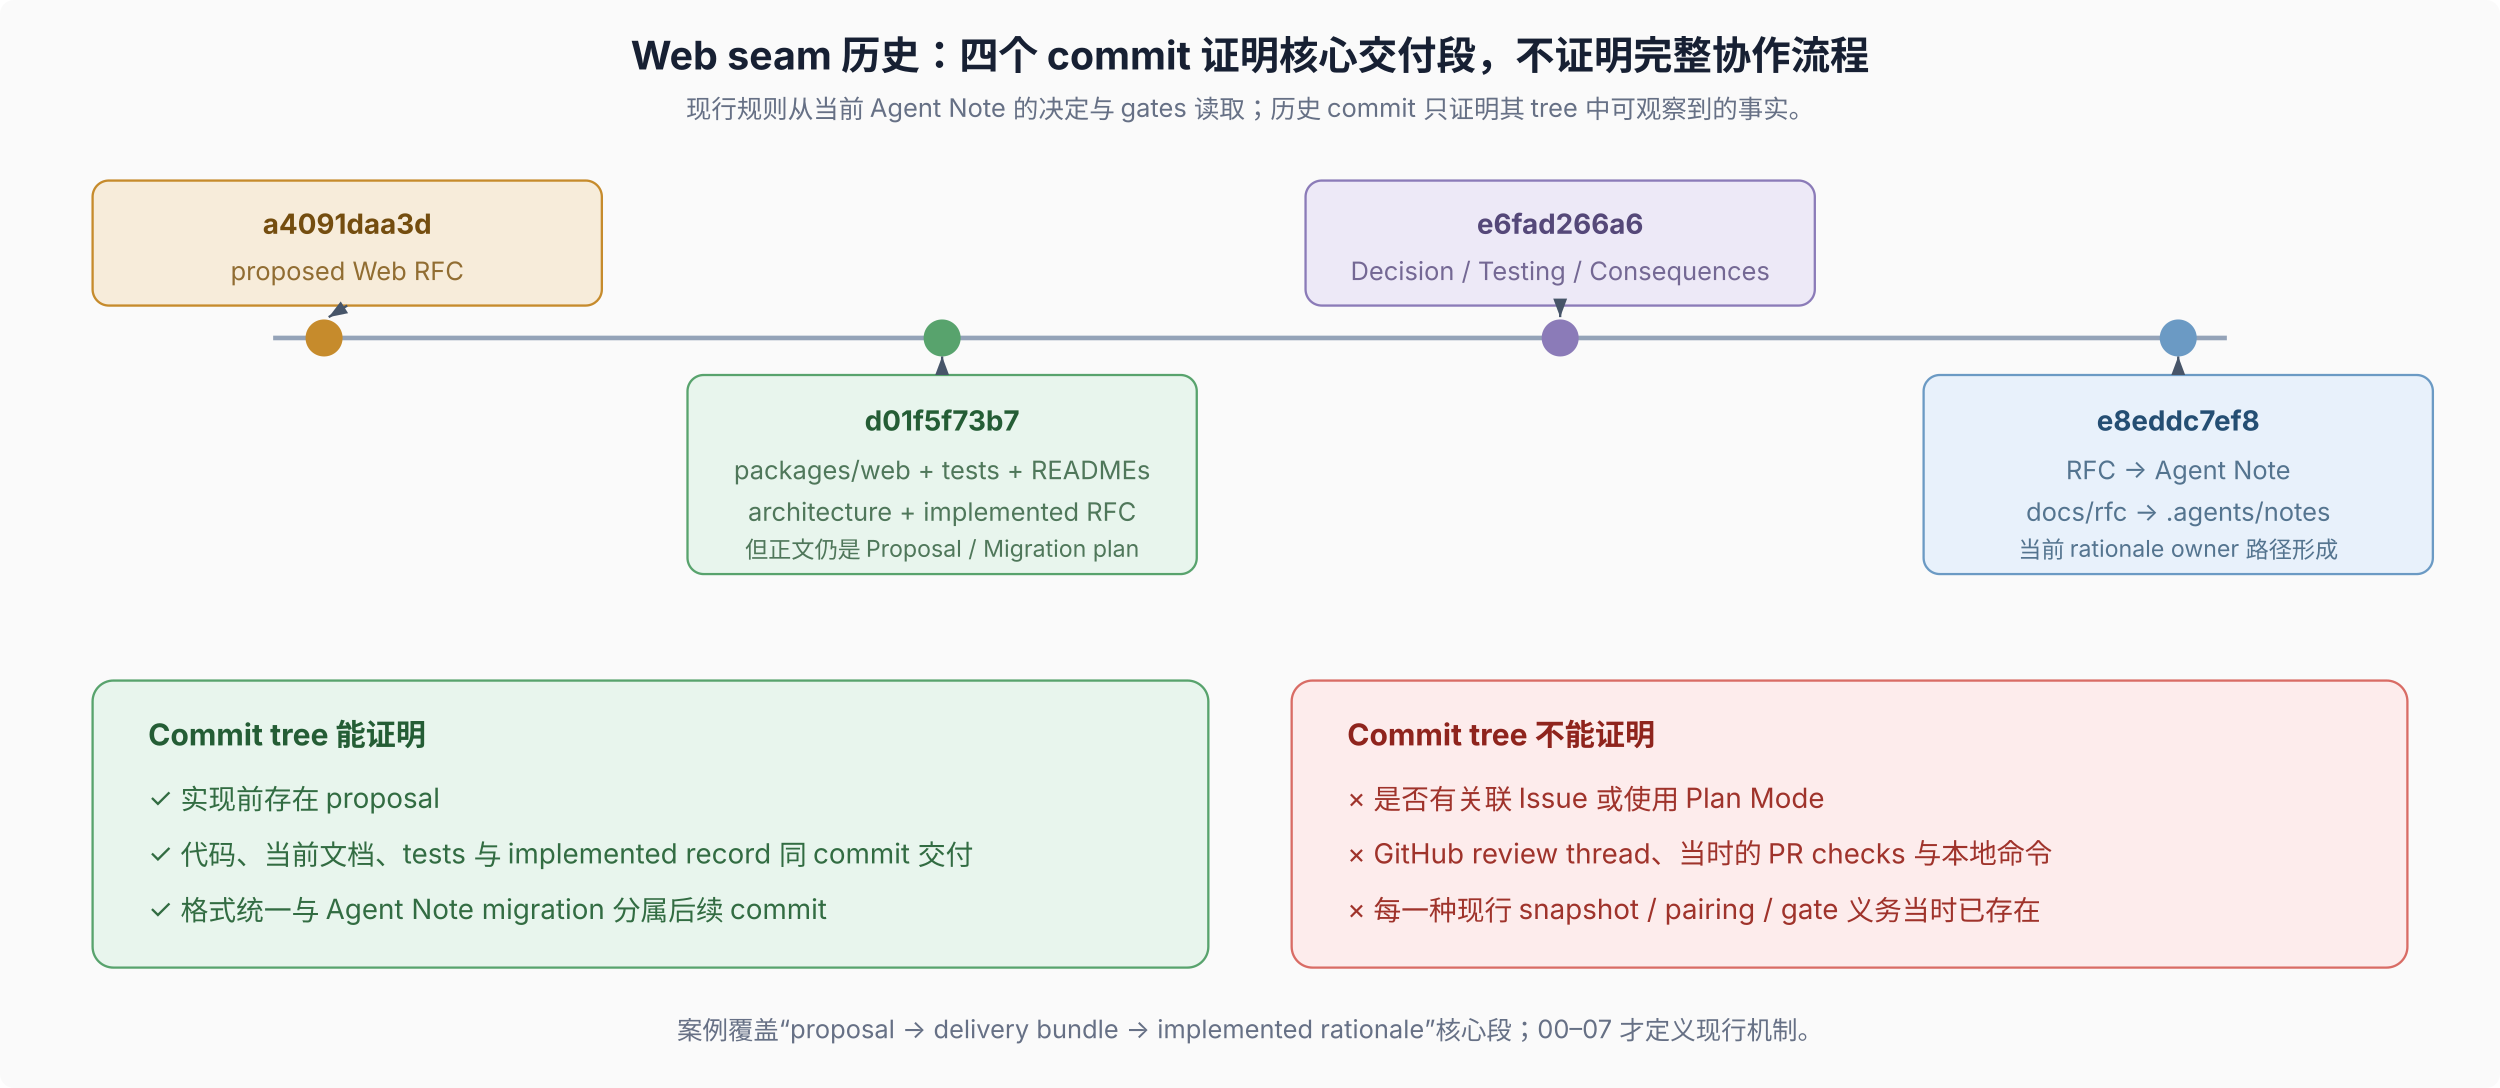
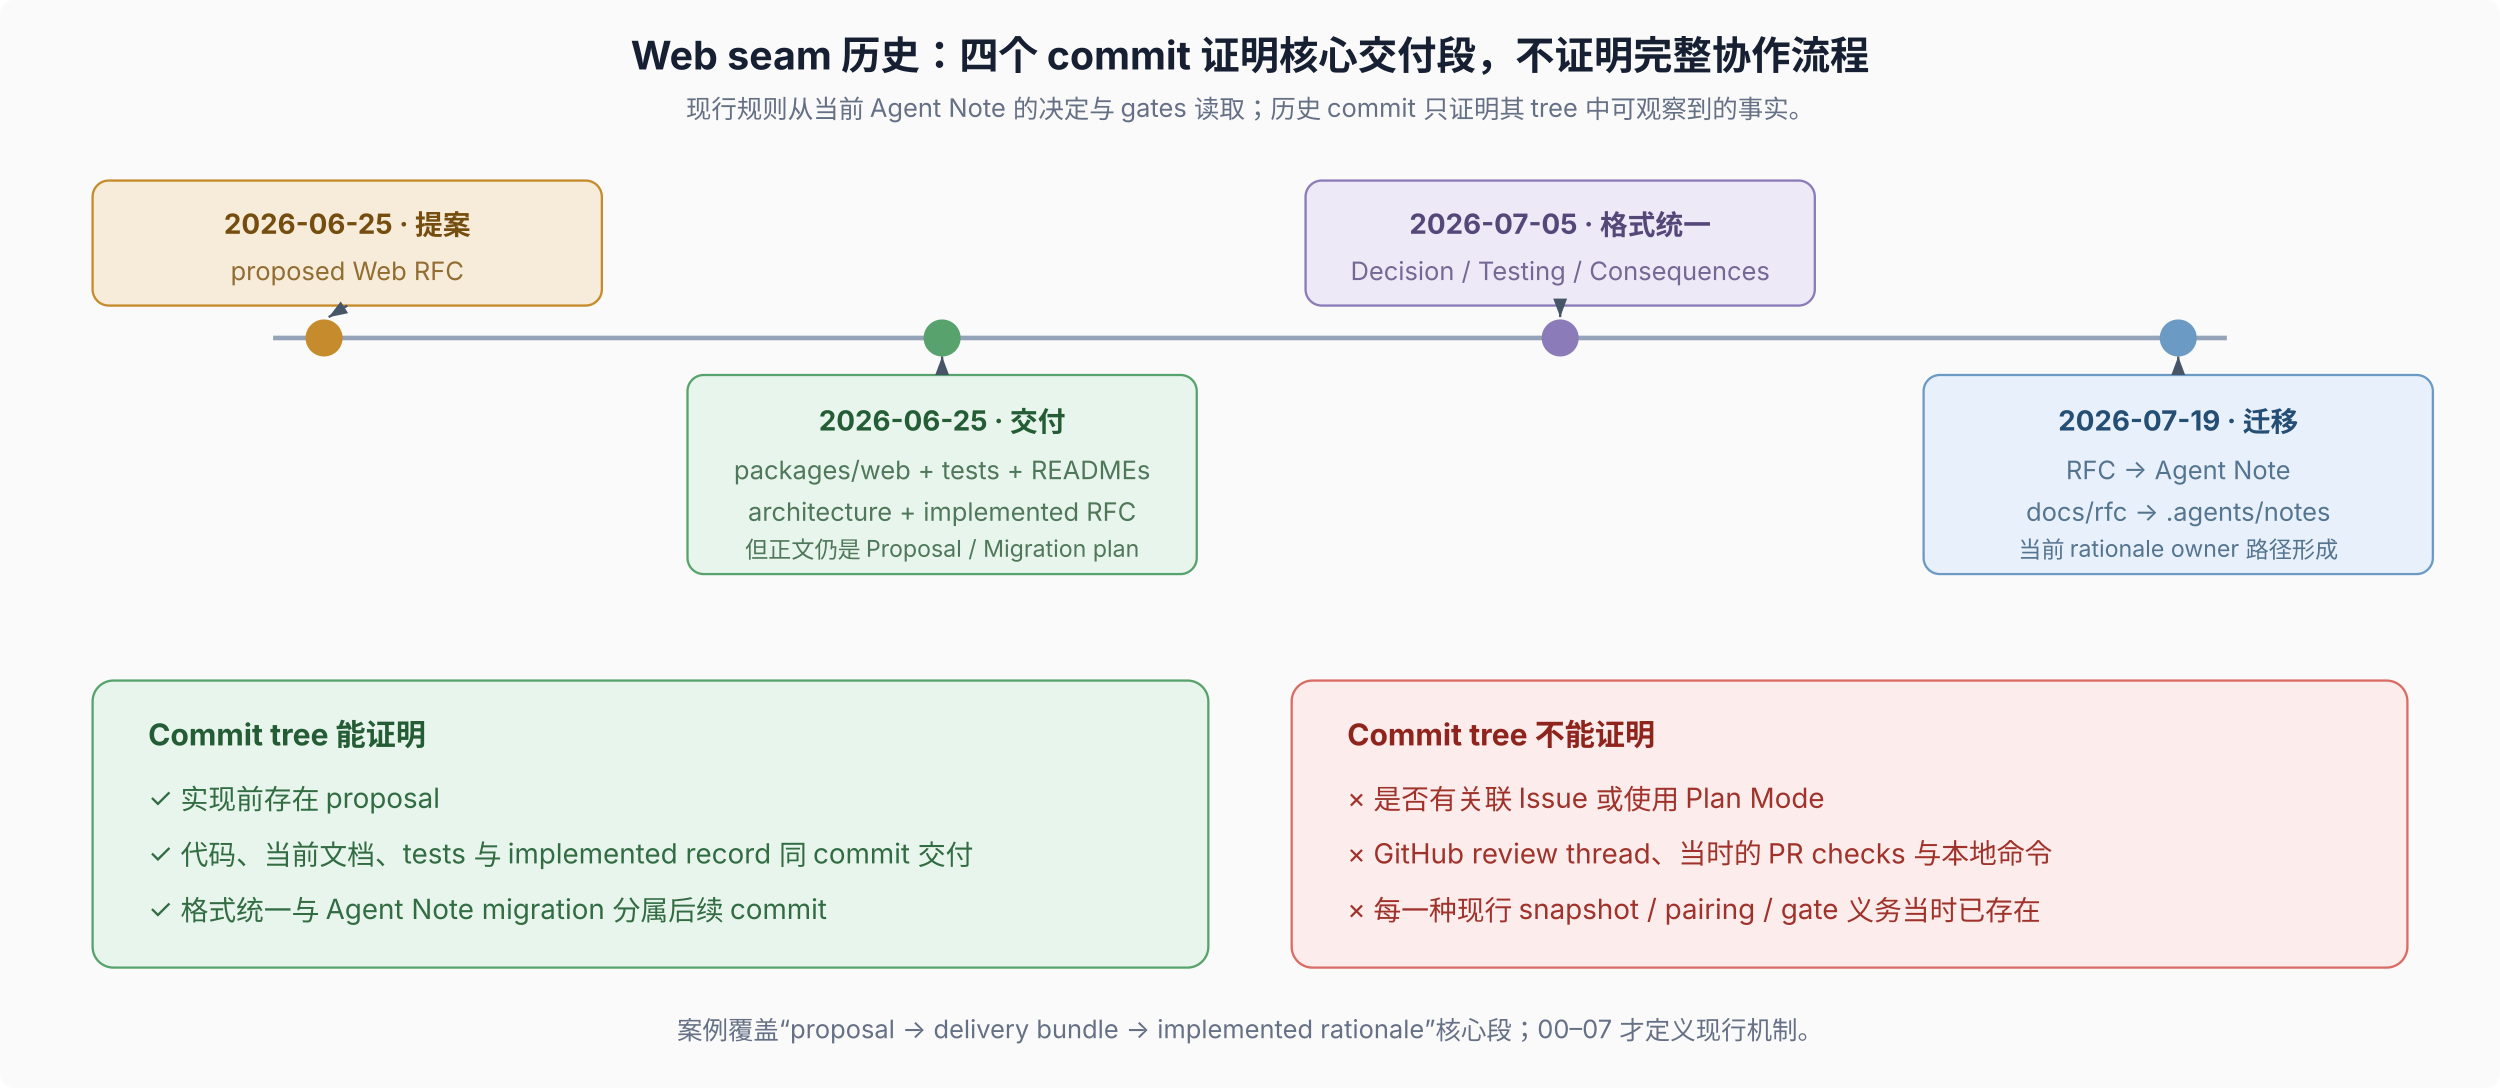
<svg xmlns="http://www.w3.org/2000/svg" width="1080" height="470" viewBox="0 0 1080 470" role="img" aria-labelledby="title desc" font-family="system-ui, -apple-system, 'PingFang SC', 'Noto Sans SC', sans-serif" font-size="12">
  <defs>
    <marker id="arr" markerWidth="8" markerHeight="6" refX="8" refY="3" orient="auto">
      <path d="M0,0 L8,3 L0,6 Z" fill="#475569" />
    </marker>
  </defs>
  <rect width="1080" height="470" rx="6" fill="#fafafa" />
  <text x="540" y="30" text-anchor="middle" font-size="17" font-weight="700" fill="#172033">Web seam 历史：四个 commit 证明核心交付段，不证明完整协作流程</text>
  <text x="540" y="51" text-anchor="middle" font-size="11" fill="#667085">现行规则从当前 Agent Note 的决定与 gates 读取；历史 commit 只证明其 tree 中可观察到的事实。</text>
  <line x1="118" y1="146" x2="962" y2="146" stroke="#94a3b8" stroke-width="2" />
  <circle cx="140" cy="146" r="8" fill="#c68b2c" />
  <circle cx="407" cy="146" r="8" fill="#58a36d" />
  <circle cx="674" cy="146" r="8" fill="#8b7bb8" />
  <circle cx="941" cy="146" r="8" fill="#6b9ac4" />
  <rect x="40" y="78" width="220" height="54" rx="7" fill="#f7ecda" stroke="#c68b2c" />
-   <text x="150" y="101" text-anchor="middle" font-weight="700" fill="#744d0f">a4091daa3d</text>
+   <text x="150" y="101" text-anchor="middle" font-weight="700" fill="#744d0f">2026-06-25 · 提案</text>
  <text x="150" y="121" text-anchor="middle" font-size="11" fill="#916d32">proposed Web RFC</text>
  <line x1="150" y1="132" x2="142" y2="137" stroke="#475569" marker-end="url(#arr)" />
  <rect x="297" y="162" width="220" height="86" rx="7" fill="#e8f5ed" stroke="#58a36d" />
-   <text x="407" y="186" text-anchor="middle" font-weight="700" fill="#245d35">d01f5f73b7</text>
+   <text x="407" y="186" text-anchor="middle" font-weight="700" fill="#245d35">2026-06-25 · 交付</text>
  <text x="407" y="207" text-anchor="middle" font-size="11" fill="#4f775a">packages/web + tests + READMEs</text>
  <text x="407" y="225" text-anchor="middle" font-size="11" fill="#4f775a">architecture + implemented RFC</text>
  <text x="407" y="241" text-anchor="middle" font-size="10" fill="#4f775a">但正文仍是 Proposal / Migration plan</text>
  <line x1="407" y1="158" x2="407" y2="154" stroke="#475569" marker-end="url(#arr)" />
  <rect x="564" y="78" width="220" height="54" rx="7" fill="#ede9f7" stroke="#8b7bb8" />
-   <text x="674" y="101" text-anchor="middle" font-weight="700" fill="#554879">e6fad266a6</text>
+   <text x="674" y="101" text-anchor="middle" font-weight="700" fill="#554879">2026-07-05 · 格式统一</text>
  <text x="674" y="121" text-anchor="middle" font-size="11" fill="#746894">Decision / Testing / Consequences</text>
  <line x1="674" y1="132" x2="674" y2="137" stroke="#475569" marker-end="url(#arr)" />
  <rect x="831" y="162" width="220" height="86" rx="7" fill="#e8f1fb" stroke="#6b9ac4" />
-   <text x="941" y="186" text-anchor="middle" font-weight="700" fill="#244e73">e8eddc7ef8</text>
+   <text x="941" y="186" text-anchor="middle" font-weight="700" fill="#244e73">2026-07-19 · 迁移</text>
  <text x="941" y="207" text-anchor="middle" font-size="11" fill="#54748f">RFC → Agent Note</text>
  <text x="941" y="225" text-anchor="middle" font-size="11" fill="#54748f">docs/rfc → .agents/notes</text>
  <text x="941" y="241" text-anchor="middle" font-size="10" fill="#54748f">当前 rationale owner 路径形成</text>
  <line x1="941" y1="158" x2="941" y2="154" stroke="#475569" marker-end="url(#arr)" />
  <rect x="40" y="294" width="482" height="124" rx="9" fill="#e8f5ed" stroke="#58a36d" />
  <text x="64" y="322" font-size="13" font-weight="700" fill="#245d35">Commit tree 能证明</text>
  <text x="64" y="349" fill="#326c42">✓ 实现前存在 proposal</text>
  <text x="64" y="373" fill="#326c42">✓ 代码、当前文档、tests 与 implemented record 同 commit 交付</text>
  <text x="64" y="397" fill="#326c42">✓ 格式统一与 Agent Note migration 分属后续 commit</text>
  <rect x="558" y="294" width="482" height="124" rx="9" fill="#fdecec" stroke="#d96c65" />
  <text x="582" y="322" font-size="13" font-weight="700" fill="#8f241d">Commit tree 不能证明</text>
  <text x="582" y="349" fill="#9f332b">× 是否有关联 Issue 或使用 Plan Mode</text>
  <text x="582" y="373" fill="#9f332b">× GitHub review thread、当时的 PR checks 与本地命令</text>
  <text x="582" y="397" fill="#9f332b">× 每一种现行 snapshot / pairing / gate 义务当时已存在</text>
  <text x="540" y="449" text-anchor="middle" font-size="11" fill="#667085">案例覆盖“proposal → delivery bundle → implemented rationale”核心段；00–07 才定义现行机制。</text>
</svg>
